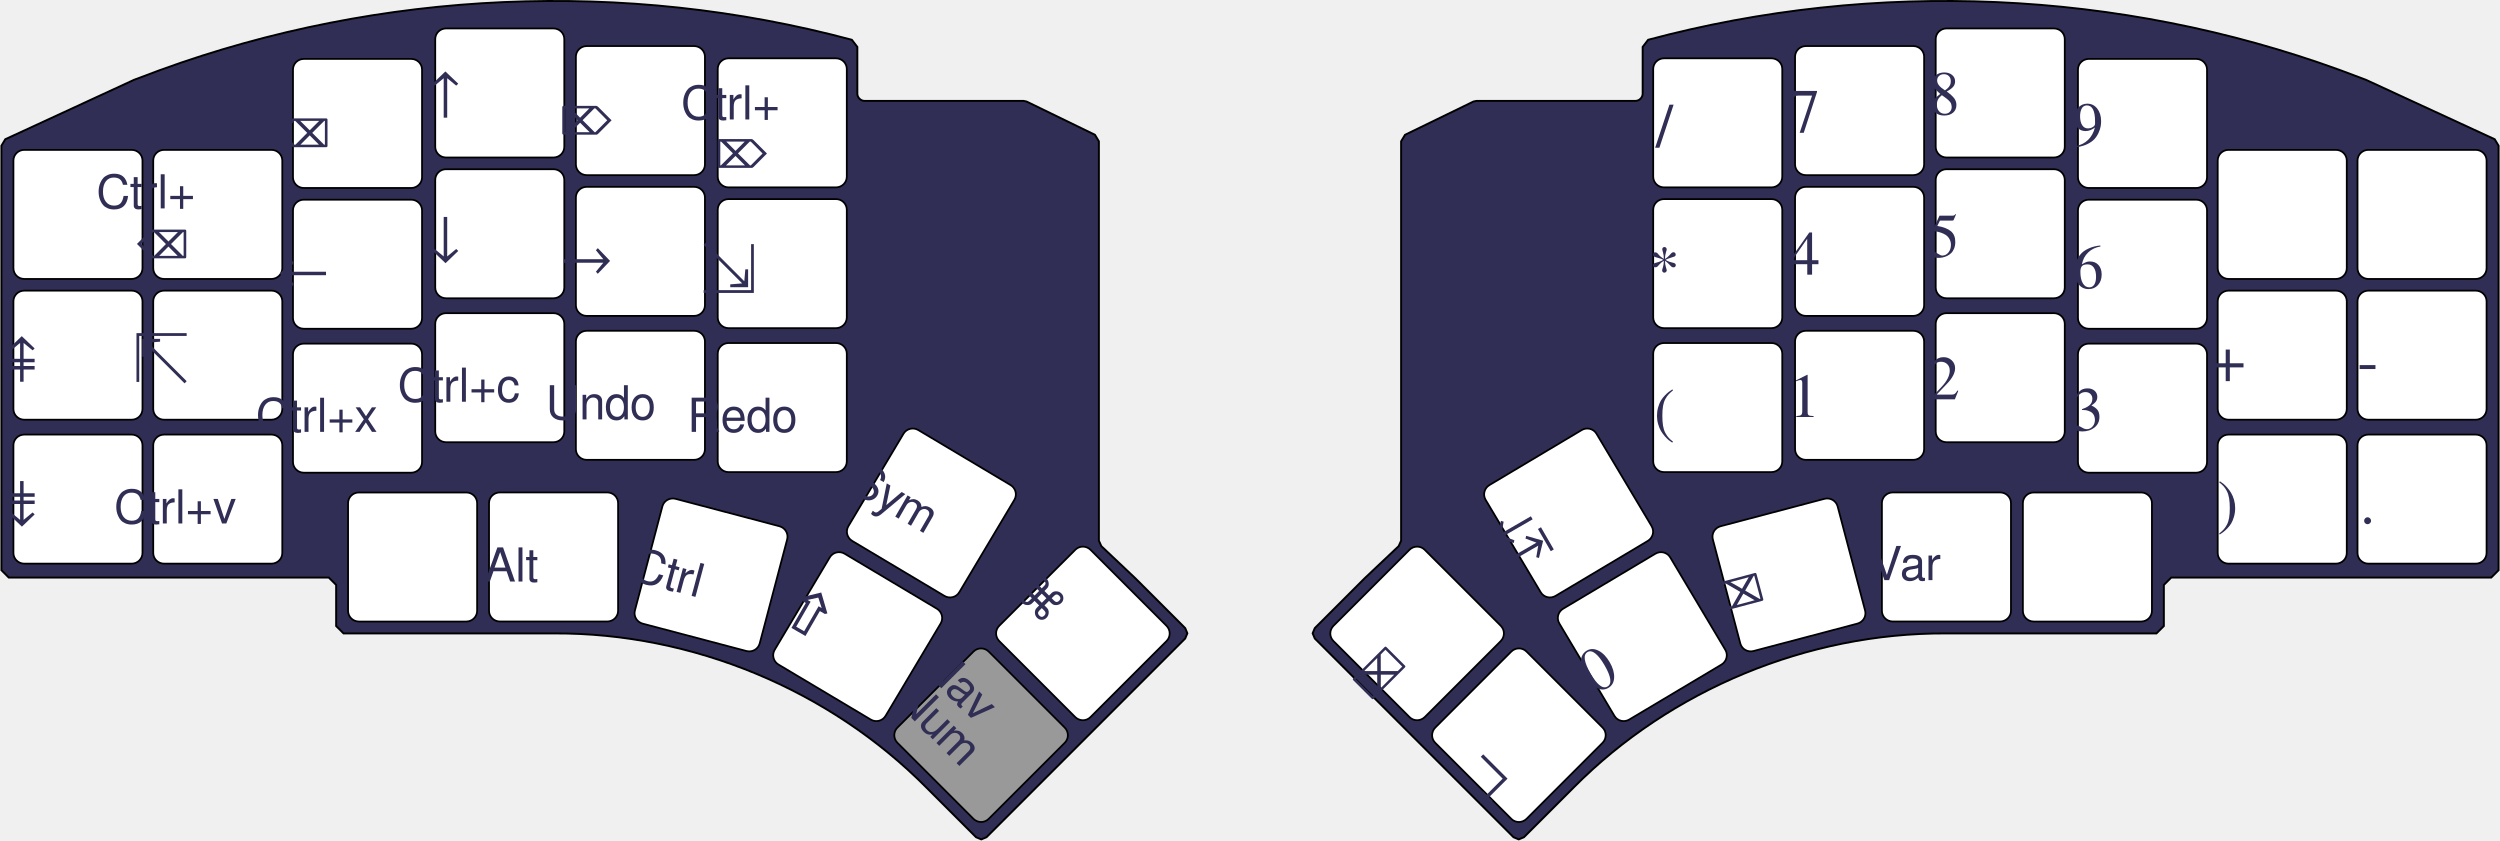
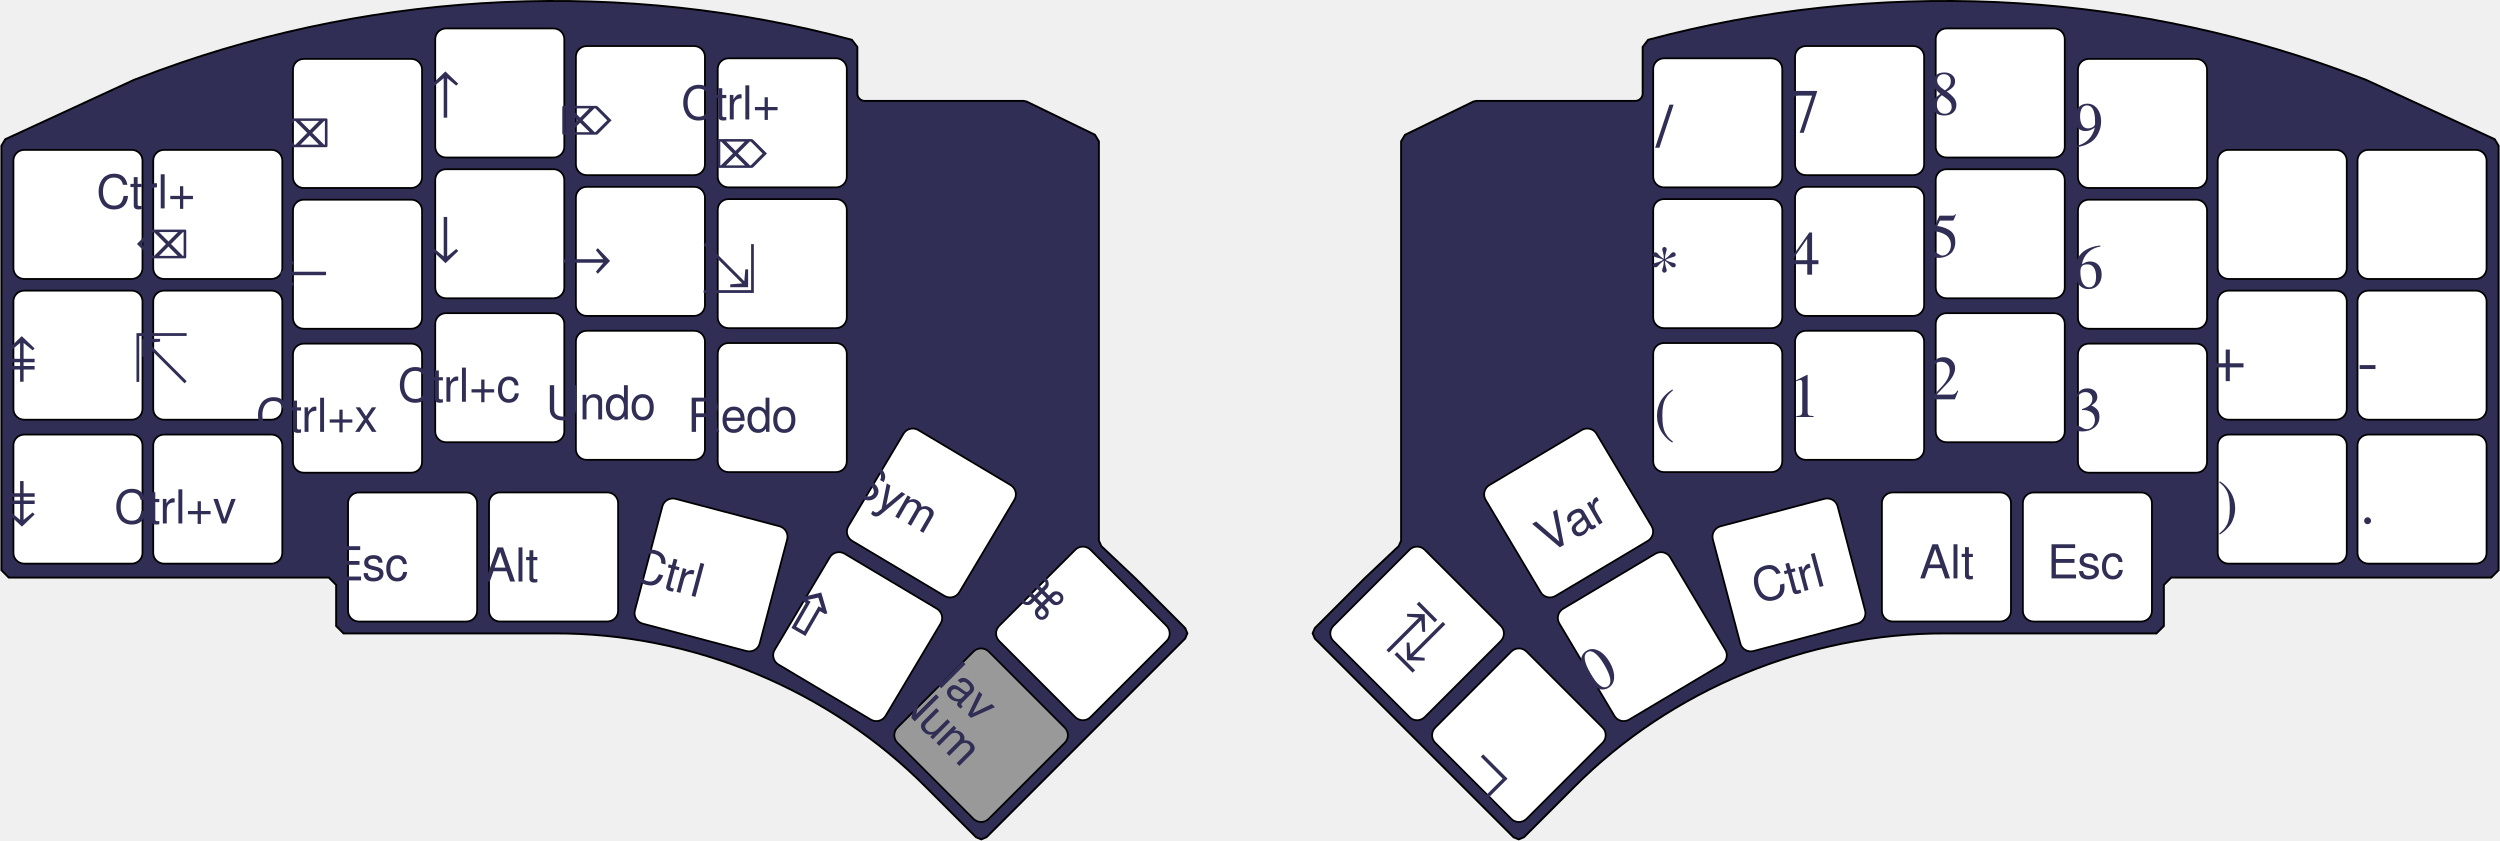
<svg xmlns="http://www.w3.org/2000/svg" viewBox="0 0 1281.106 430.683" width="33.896cm" height="11.395cm" version="1.1" id="svg72">
  <defs id="defs4">
    <marker id="DistanceX" orient="auto" refX="0" refY="0" style="overflow:visible">
      <path d="M 3,-3 -3,3 M 0,-5 V 5" style="stroke:#000000;stroke-width:0.5" id="path1" />
    </marker>
    <pattern id="Hatch" patternUnits="userSpaceOnUse" width="8" height="8" x="0" y="0">
      <path d="M8 4 l-4,4" stroke="#000000" stroke-width="0.25" linecap="square" id="path2" />
      <path d="M6 2 l-4,4" stroke="#000000" stroke-width="0.25" linecap="square" id="path3" />
      <path d="M4 0 l-4,4" stroke="#000000" stroke-width="0.25" linecap="square" id="path4" />
    </pattern>
    <symbol id="*MODEL_SPACE" />
    <symbol id="*PAPER_SPACE" />
  </defs>
  <g id="layer1" transform="translate(955.7768,-894.4584)">
    <path id="path64" style="fill:#302e55;fill-opacity:1;stroke:#000000" d="m 41.297,1219.052 c -70.712,-0.283 -140.885,28.783 -190.684,78.987 -8.485,8.485 -16.971,16.968 -25.456,25.453 l -2.673,1.109 -2.673,-1.109 -101.823,-101.822 -1.107,-2.673 1.107,-2.67 c 8.485,-8.484 16.97,-16.971 25.455,-25.458 l 17.511,-16.538 1.264,-2.821 1.4e-4,-4e-4 V 966.879 l 2.016,-3.343 35.043,-17.041 1.541,-0.328 h 81.401 c 2.024,0.049 3.829,-1.755 3.779,-3.78 V 918.502 l 2.809,-3.653 C 4.918,883.76 130.395,889.252 243.345,930.369 l 13.302,4.995 65.977,30.446 1.989,3.328 v 217.522 l 2.1e-4,2e-4 -3.779,3.78 H 156.856 l -3.78,3.781 v 21.051 l 1e-4,7e-4 -3.779,3.779 z" />
    <g id="layer2">
      <rect style="fill:#ffffff;stroke:#000000;stroke-width:0.92;stroke-opacity:1" id="rect72" width="66.142" height="66.142" x="252.322" y="1117.162" rx="5.563" ry="5.479" />
      <rect style="fill:#ffffff;stroke:#000000;stroke-width:0.92;stroke-opacity:1" id="rect73" width="66.142" height="66.142" x="252.322" y="1043.396" rx="5.563" ry="5.479" />
      <rect style="fill:#ffffff;stroke:#000000;stroke-width:0.92;stroke-opacity:1" id="rect74" width="66.142" height="66.142" x="252.322" y="971.261" rx="5.563" ry="5.479" />
      <rect style="fill:#ffffff;stroke:#000000;stroke-width:0.92;stroke-opacity:1" id="rect75" width="66.142" height="66.142" x="180.677" y="1117.162" rx="5.563" ry="5.479" />
      <rect style="fill:#ffffff;stroke:#000000;stroke-width:0.92;stroke-opacity:1" id="rect76" width="66.142" height="66.142" x="180.677" y="1043.396" rx="5.563" ry="5.479" />
      <rect style="fill:#ffffff;stroke:#000000;stroke-width:0.92;stroke-opacity:1" id="rect77" width="66.142" height="66.142" x="180.677" y="971.261" rx="5.563" ry="5.479" />
      <rect style="fill:#ffffff;stroke:#000000;stroke-width:0.92;stroke-opacity:1" id="rect78" width="66.142" height="66.142" x="109.061" y="1070.549" rx="5.563" ry="5.479" />
      <rect style="fill:#ffffff;stroke:#000000;stroke-width:0.92;stroke-opacity:1" id="rect79" width="66.142" height="66.142" x="109.061" y="996.784" rx="5.563" ry="5.479" />
      <rect style="fill:#ffffff;stroke:#000000;stroke-width:0.92;stroke-opacity:1" id="rect80" width="66.142" height="66.142" x="109.061" y="924.648" rx="5.563" ry="5.479" />
      <rect style="fill:#ffffff;stroke:#000000;stroke-width:0.92;stroke-opacity:1" id="rect81" width="66.142" height="66.142" x="36.163" y="1054.932" rx="5.563" ry="5.479" />
      <rect style="fill:#ffffff;stroke:#000000;stroke-width:0.92;stroke-opacity:1" id="rect82" width="66.142" height="66.142" x="36.163" y="981.166" rx="5.563" ry="5.479" />
      <rect style="fill:#ffffff;stroke:#000000;stroke-width:0.92;stroke-opacity:1" id="rect83" width="66.142" height="66.142" x="36.163" y="909.031" rx="5.563" ry="5.479" />
      <rect style="fill:#ffffff;stroke:#000000;stroke-width:0.92;stroke-opacity:1" id="rect84" width="66.142" height="66.142" x="-35.911" y="1063.967" rx="5.563" ry="5.479" />
      <rect style="fill:#ffffff;stroke:#000000;stroke-width:0.92;stroke-opacity:1" id="rect85" width="66.142" height="66.142" x="-35.911" y="990.202" rx="5.563" ry="5.479" />
      <rect style="fill:#ffffff;stroke:#000000;stroke-width:0.92;stroke-opacity:1" id="rect86" width="66.142" height="66.142" x="-35.911" y="918.066" rx="5.563" ry="5.479" />
      <rect style="fill:#ffffff;stroke:#000000;stroke-width:0.92;stroke-opacity:1" id="rect87" width="66.142" height="66.142" x="-108.604" y="1070.241" rx="5.563" ry="5.479" />
      <rect style="fill:#ffffff;stroke:#000000;stroke-width:0.92;stroke-opacity:1" id="rect88" width="66.142" height="66.142" x="-108.604" y="996.476" rx="5.563" ry="5.479" />
      <rect style="fill:#ffffff;stroke:#000000;stroke-width:0.92;stroke-opacity:1" id="rect89" width="66.142" height="66.142" x="-108.604" y="924.341" rx="5.563" ry="5.479" />
      <rect style="fill:#ffffff;stroke:#000000;stroke-width:0.92;stroke-opacity:1" id="rect90" width="66.142" height="66.142" x="80.835" y="1146.825" rx="5.563" ry="5.479" />
      <rect style="fill:#ffffff;stroke:#000000;stroke-width:0.92;stroke-opacity:1" id="rect91" width="66.142" height="66.142" x="8.595" y="1146.804" rx="5.563" ry="5.479" />
      <rect style="fill:#ffffff;stroke:#000000;stroke-width:0.92;stroke-opacity:1" id="rect97" width="66.142" height="66.142" x="-756.245" y="956.962" rx="5.563" ry="5.479" transform="rotate(-30.80289,-4.54e-5,-1.5015729e-6)" />
      <rect style="fill:#ffffff;stroke:#000000;stroke-width:0.92;stroke-opacity:1" id="rect98" width="66.142" height="66.142" x="-756.245" y="883.197" rx="5.563" ry="5.479" transform="rotate(-30.80289,-4.54e-5,-1.5015729e-6)" />
      <rect style="fill:#ffffff;stroke:#000000;stroke-width:0.92;stroke-opacity:1" id="rect100" width="66.142" height="66.142" x="-1057.519" y="740.217" rx="5.563" ry="5.479" transform="rotate(-45.00803,2.7067894e-6,1.0680611e-6)" />
      <rect style="fill:#ffffff;stroke:#000000;stroke-width:0.92;stroke-opacity:1" id="rect101" width="66.142" height="66.142" x="-1057.519" y="666.451" rx="5.563" ry="5.479" transform="rotate(-45.00803,2.7067894e-6,1.0680611e-6)" />
      <rect style="fill:#ffffff;stroke:#000000;stroke-width:0.92;stroke-opacity:1" id="rect102" width="66.142" height="66.142" x="-374.237" y="1106.686" rx="5.563" ry="5.479" transform="rotate(-14.78418,-4.0243595e-5,3.422599e-5)" />
    </g>
    <g id="layer3">
      <text xml:space="preserve" style="font-style:normal;font-variant:normal;font-weight:normal;font-stretch:normal;font-size:32px;line-height:1;font-family:FreeSerif;-inkscape-font-specification:FreeSerif;text-align:center;text-anchor:middle;fill:#302e55;fill-opacity:1;stroke:#000000;stroke-width:0.996;stroke-opacity:1" x="-74.872" y="969.726" id="text129">
        <tspan id="tspan129" x="-74.872" y="969.726" style="font-size:32px;fill-opacity:1;stroke:none;stroke-linejoin:bevel">/</tspan>
      </text>
      <text xml:space="preserve" style="font-style:normal;font-variant:normal;font-weight:normal;font-stretch:normal;font-size:32px;line-height:1;font-family:FreeSerif;-inkscape-font-specification:FreeSerif;text-align:center;text-anchor:middle;fill:#302e55;fill-opacity:1;stroke:#000000;stroke-width:0.996;stroke-opacity:1" x="-74.872" y="1042.675" id="text130">
        <tspan id="tspan130" x="-74.872" y="1042.675" style="font-size:32px;fill-opacity:1;stroke:none;stroke-linejoin:bevel">*</tspan>
      </text>
      <text xml:space="preserve" style="font-style:normal;font-variant:normal;font-weight:normal;font-stretch:normal;font-size:32px;line-height:1;font-family:FreeSerif;-inkscape-font-specification:FreeSerif;text-align:center;text-anchor:middle;fill:#302e55;fill-opacity:1;stroke:#000000;stroke-width:0.996;stroke-opacity:1" x="-74.872" y="1115.623" id="text131">
        <tspan id="tspan131" x="-74.872" y="1115.623" style="font-size:32px;fill-opacity:1;stroke:none;stroke-linejoin:bevel">(</tspan>
      </text>
      <text xml:space="preserve" style="font-style:normal;font-variant:normal;font-weight:normal;font-stretch:normal;font-size:32px;line-height:1;font-family:FreeSerif;-inkscape-font-specification:FreeSerif;text-align:center;text-anchor:middle;fill:#302e55;fill-opacity:1;stroke:#000000;stroke-width:0.996;stroke-opacity:1" x="-3.032" y="962.247" id="text132">
        <tspan id="tspan132" x="-3.032" y="962.247" style="font-size:32px;fill-opacity:1;stroke:none;stroke-linejoin:bevel">7</tspan>
      </text>
      <text xml:space="preserve" style="font-style:normal;font-variant:normal;font-weight:normal;font-stretch:normal;font-size:32px;line-height:1;font-family:FreeSerif;-inkscape-font-specification:FreeSerif;text-align:center;text-anchor:middle;fill:#302e55;fill-opacity:1;stroke:#000000;stroke-width:0.996;stroke-opacity:1" x="-3.032" y="1035.195" id="text133">
        <tspan id="tspan133" x="-3.032" y="1035.195" style="font-size:32px;fill-opacity:1;stroke:none;stroke-linejoin:bevel">4</tspan>
      </text>
      <text xml:space="preserve" style="font-style:normal;font-variant:normal;font-weight:normal;font-stretch:normal;font-size:32px;line-height:1;font-family:FreeSerif;-inkscape-font-specification:FreeSerif;text-align:center;text-anchor:middle;fill:#302e55;fill-opacity:1;stroke:#000000;stroke-width:0.996;stroke-opacity:1" x="-3.032" y="1108.144" id="text134">
        <tspan id="tspan134" x="-3.032" y="1108.144" style="font-size:32px;fill-opacity:1;stroke:none;stroke-linejoin:bevel">1</tspan>
      </text>
      <text xml:space="preserve" style="font-style:normal;font-variant:normal;font-weight:normal;font-stretch:normal;font-size:32px;line-height:1;font-family:FreeSerif;-inkscape-font-specification:FreeSerif;text-align:center;text-anchor:middle;fill:#302e55;fill-opacity:1;stroke:#000000;stroke-width:0.996;stroke-opacity:1" x="68.542" y="953.214" id="text135">
        <tspan id="tspan135" x="68.542" y="953.214" style="font-size:32px;fill-opacity:1;stroke:none;stroke-linejoin:bevel">8</tspan>
      </text>
      <text xml:space="preserve" style="font-style:normal;font-variant:normal;font-weight:normal;font-stretch:normal;font-size:32px;line-height:1;font-family:FreeSerif;-inkscape-font-specification:FreeSerif;text-align:center;text-anchor:middle;fill:#302e55;fill-opacity:1;stroke:#000000;stroke-width:0.996;stroke-opacity:1" x="68.542" y="1026.162" id="text136">
        <tspan id="tspan136" x="68.542" y="1026.162" style="font-size:32px;fill-opacity:1;stroke:none;stroke-linejoin:bevel">5</tspan>
      </text>
      <text xml:space="preserve" style="font-style:normal;font-variant:normal;font-weight:normal;font-stretch:normal;font-size:32px;line-height:1;font-family:FreeSerif;-inkscape-font-specification:FreeSerif;text-align:center;text-anchor:middle;fill:#302e55;fill-opacity:1;stroke:#000000;stroke-width:0.996;stroke-opacity:1" x="68.542" y="1099.111" id="text137">
        <tspan id="tspan137" x="68.542" y="1099.111" style="font-size:32px;fill-opacity:1;stroke:none;stroke-linejoin:bevel">2</tspan>
      </text>
      <text xml:space="preserve" style="font-style:normal;font-variant:normal;font-weight:normal;font-stretch:normal;font-size:32px;line-height:1;font-family:FreeSerif;-inkscape-font-specification:FreeSerif;text-align:center;text-anchor:middle;fill:#302e55;fill-opacity:1;stroke:#000000;stroke-width:0.996;stroke-opacity:1" x="142.242" y="969.206" id="text138">
        <tspan id="tspan138" x="142.242" y="969.206" style="font-size:32px;fill-opacity:1;stroke:none;stroke-linejoin:bevel">9</tspan>
      </text>
      <text xml:space="preserve" style="font-style:normal;font-variant:normal;font-weight:normal;font-stretch:normal;font-size:32px;line-height:1;font-family:FreeSerif;-inkscape-font-specification:FreeSerif;text-align:center;text-anchor:middle;fill:#302e55;fill-opacity:1;stroke:#000000;stroke-width:0.996;stroke-opacity:1" x="142.242" y="1042.155" id="text139">
        <tspan id="tspan139" x="142.242" y="1042.155" style="font-size:32px;fill-opacity:1;stroke:none;stroke-linejoin:bevel">6</tspan>
      </text>
      <text xml:space="preserve" style="font-style:normal;font-variant:normal;font-weight:normal;font-stretch:normal;font-size:32px;line-height:1;font-family:FreeSerif;-inkscape-font-specification:FreeSerif;text-align:center;text-anchor:middle;fill:#302e55;fill-opacity:1;stroke:#000000;stroke-width:0.996;stroke-opacity:1" x="142.242" y="1115.104" id="text140">
        <tspan id="tspan140" x="142.242" y="1115.104" style="font-size:32px;fill-opacity:1;stroke:none;stroke-linejoin:bevel">3</tspan>
      </text>
      <text xml:space="preserve" style="font-style:normal;font-variant:normal;font-weight:normal;font-stretch:normal;font-size:32px;line-height:1;font-family:FreeSerif;-inkscape-font-specification:FreeSerif;text-align:center;text-anchor:middle;fill:#302e55;fill-opacity:1;stroke:#000000;stroke-width:0.996;stroke-opacity:1" x="213.831" y="1016.826" id="text141">
        <tspan id="tspan141" x="213.831" y="1016.826" style="font-size:32px;fill-opacity:1;stroke:none;stroke-linejoin:bevel" />
      </text>
      <text xml:space="preserve" style="font-style:normal;font-variant:normal;font-weight:normal;font-stretch:normal;font-size:32px;line-height:1;font-family:FreeSerif;-inkscape-font-specification:FreeSerif;text-align:center;text-anchor:middle;fill:#302e55;fill-opacity:1;stroke:#000000;stroke-width:0.996;stroke-opacity:1" x="213.831" y="1089.775" id="text142">
        <tspan id="tspan142" x="213.831" y="1089.775" style="font-size:32px;fill-opacity:1;stroke:none;stroke-linejoin:bevel">+</tspan>
      </text>
      <text xml:space="preserve" style="font-style:normal;font-variant:normal;font-weight:normal;font-stretch:normal;font-size:32px;line-height:1;font-family:FreeSerif;-inkscape-font-specification:FreeSerif;text-align:center;text-anchor:middle;fill:#302e55;fill-opacity:1;stroke:#000000;stroke-width:0.996;stroke-opacity:1" x="213.831" y="1162.724" id="text143">
        <tspan id="tspan143" x="213.831" y="1162.724" style="font-size:32px;fill-opacity:1;stroke:none;stroke-linejoin:bevel">)</tspan>
      </text>
      <text xml:space="preserve" style="font-style:normal;font-variant:normal;font-weight:normal;font-stretch:normal;font-size:32px;line-height:1;font-family:FreeSerif;-inkscape-font-specification:FreeSerif;text-align:center;text-anchor:middle;fill:#302e55;fill-opacity:1;stroke:#000000;stroke-width:0.996;stroke-opacity:1" x="285.473" y="1016.826" id="text144">
        <tspan id="tspan144" x="285.473" y="1016.826" style="font-size:32px;fill-opacity:1;stroke:none;stroke-linejoin:bevel" />
      </text>
      <text xml:space="preserve" style="font-style:normal;font-variant:normal;font-weight:normal;font-stretch:normal;font-size:32px;line-height:1;font-family:FreeSerif;-inkscape-font-specification:FreeSerif;text-align:center;text-anchor:middle;fill:#302e55;fill-opacity:1;stroke:#000000;stroke-width:0.996;stroke-opacity:1" x="285.473" y="1089.775" id="text145">
        <tspan id="tspan145" x="285.473" y="1089.775" style="font-size:32px;fill-opacity:1;stroke:none;stroke-linejoin:bevel">-</tspan>
      </text>
      <text xml:space="preserve" style="font-style:normal;font-variant:normal;font-weight:normal;font-stretch:normal;font-size:32px;line-height:1;font-family:FreeSerif;-inkscape-font-specification:FreeSerif;text-align:center;text-anchor:middle;fill:#302e55;fill-opacity:1;stroke:#000000;stroke-width:0.996;stroke-opacity:1" x="285.473" y="1162.724" id="text146">
        <tspan id="tspan146" x="285.473" y="1162.724" style="font-size:32px;fill-opacity:1;stroke:none;stroke-linejoin:bevel">.</tspan>
      </text>
      <text xml:space="preserve" style="font-style:normal;font-variant:normal;font-weight:normal;font-stretch:normal;font-size:32px;line-height:1;font-family:FreeSerif;-inkscape-font-specification:FreeSerif;text-align:center;text-anchor:middle;fill:#302e55;fill-opacity:1;stroke:#000000;stroke-width:0.996;stroke-opacity:1" x="113.572" y="1191.866" id="text147">
        <tspan id="tspan147" x="113.572" y="1191.866" style="font-size:32px;fill-opacity:1;stroke:none;stroke-linejoin:bevel" />
      </text>
-       <text xml:space="preserve" style="font-style:normal;font-variant:normal;font-weight:normal;font-stretch:normal;font-size:24px;line-height:1;font-family:FreeSans;-inkscape-font-specification:FreeSans;text-align:center;text-anchor:middle;fill:#302e55;fill-opacity:1;stroke:#000000;stroke-width:0.996;stroke-opacity:1" x="42.128" y="1191.735" id="text148">
-         <tspan id="tspan148" x="42.128" y="1191.735" style="font-style:normal;font-variant:normal;font-weight:normal;font-stretch:normal;font-size:24px;font-family:FreeSans;-inkscape-font-specification:FreeSans;fill-opacity:1;stroke:none;stroke-linejoin:bevel">Var</tspan>
-       </text>
      <text xml:space="preserve" style="font-style:normal;font-variant:normal;font-weight:normal;font-stretch:normal;font-size:32px;line-height:1;font-family:FreeSerif;-inkscape-font-specification:FreeSerif;text-align:center;text-anchor:middle;fill:#302e55;fill-opacity:1;stroke:#000000;stroke-width:0.996;stroke-opacity:1" x="-709.492" y="1013.67" id="text149" transform="rotate(-30,5.6941888e-6,1.0416908e-6)">
        <tspan id="tspan149" x="-709.492" y="1013.67" style="font-size:32px;fill-opacity:1;stroke:none;stroke-linejoin:bevel">0</tspan>
      </text>
-       <text xml:space="preserve" style="font-style:normal;font-variant:normal;font-weight:normal;font-stretch:normal;font-size:32px;line-height:1;font-family:FreeSerif;-inkscape-font-specification:FreeSerif;text-align:center;text-anchor:middle;fill:#302e55;fill-opacity:1;stroke:#000000;stroke-width:0.996;stroke-opacity:1" x="-710.632" y="938.685" id="text152" transform="rotate(-30,5.6941888e-6,1.0416908e-6)">
-         <tspan id="tspan152" x="-710.632" y="938.685" style="font-size:32px;fill-opacity:1;stroke:none;stroke-linejoin:bevel">↹</tspan>
-       </text>
-       <text xml:space="preserve" style="font-style:normal;font-variant:normal;font-weight:normal;font-stretch:normal;font-size:32px;line-height:1;font-family:FreeSerif;-inkscape-font-specification:FreeSerif;text-align:center;text-anchor:middle;fill:#302e55;fill-opacity:1;stroke:#000000;stroke-width:0.996;stroke-opacity:1" x="-346.006" y="1147.73" id="text160" transform="rotate(-15)">
-         <tspan id="tspan160" x="-346.006" y="1147.73" style="font-size:32px;fill-opacity:1;stroke:none;stroke-linejoin:bevel">⌫</tspan>
-       </text>
      <text xml:space="preserve" style="font-style:normal;font-variant:normal;font-weight:normal;font-stretch:normal;font-size:32px;line-height:1;font-family:FreeSerif;-inkscape-font-specification:FreeSerif;text-align:center;text-anchor:middle;fill:#302e55;fill-opacity:1;stroke:#000000;stroke-width:0.996;stroke-opacity:1" x="-1024.946" y="787.226" id="text161" transform="rotate(-45,9.0165756e-7,4.8071894e-6)">
        <tspan id="tspan161" x="-1024.946" y="787.226" style="font-size:32px;fill-opacity:1;stroke:none;stroke-linejoin:bevel">↵</tspan>
      </text>
-       <text xml:space="preserve" style="font-style:normal;font-variant:normal;font-weight:normal;font-stretch:normal;font-size:32px;line-height:1;font-family:FreeSerif;-inkscape-font-specification:FreeSerif;text-align:center;text-anchor:middle;fill:#302e55;fill-opacity:1;stroke:#000000;stroke-width:0.996;stroke-opacity:1" x="-1024.439" y="707.568" id="text162" transform="rotate(-45)">
-         <tspan id="tspan162" x="-1024.439" y="707.568" style="font-size:32px;fill-opacity:1;stroke:none;stroke-linejoin:bevel">⌧</tspan>
-       </text>
+       <path style="font-size:24px;line-height:1;font-family:FreeSans;-inkscape-font-specification:FreeSans;text-align:center;text-anchor:middle;fill:#302e55;stroke-width:0.996;stroke-linejoin:bevel" d="m 39.198,1185.597 1.8,5.256 h 2.496 l -6.144,-17.496 h -2.88 l -6.24,17.496 h 2.376 l 1.848,-5.256 z m -0.624,-1.872 h -5.568 l 2.88,-7.968 z m 8.736,-10.368 h -2.016 v 17.496 h 2.016 z m 7.92,4.92 h -2.064 v -3.456 h -1.992 v 3.456 h -1.704 v 1.632 h 1.704 v 9.504 c 0,1.272 0.864,1.992 2.424,1.992 0.48,0 0.96,-0.048 1.632,-0.168 v -1.68 c -0.264,0.072 -0.576,0.096 -0.96,0.096 -0.864,0 -1.104,-0.24 -1.104,-1.128 v -8.616 h 2.064 z" id="text148" aria-label="Alt" />
+       <path style="font-size:24px;line-height:1;font-family:FreeSans;-inkscape-font-specification:FreeSans;text-align:center;text-anchor:middle;fill:#302e55;stroke-width:0.996;stroke-linejoin:bevel" d="m -154.381,1173.713 -3.489,-18.188 -2.058,1.188 3.206,15.248 -11.852,-10.256 -2.078,1.2 14.194,12.008 z m 2.244,-11.521 1.746,-1.008 c -0.623,-1.414 -0.181,-2.473 1.441,-3.409 1.559,-0.9 2.768,-0.822 3.368,0.217 l 0.264,0.457 c 0.42,0.728 0.164,1.291 -1.112,2.249 -2.94,2.252 -5.02,3.785 -3.34,6.695 1.14,1.974 3.232,2.43 5.435,1.158 1.372,-0.792 2.197,-1.906 2.776,-3.736 0.761,1.03 1.589,1.216 2.711,0.568 0.353,-0.204 0.6,-0.402 1.077,-0.871 l -0.756,-1.31 c -0.163,0.15 -0.246,0.198 -0.35,0.258 -0.603,0.348 -1.115,0.228 -1.427,-0.312 l -3.696,-6.402 c -1.116,-1.933 -3.129,-2.156 -5.811,-0.608 -1.954,1.128 -3.925,3.042 -2.325,6.053 z m 7.299,4.626 c -1.351,0.78 -2.513,0.592 -3.149,-0.51 -1.38,-2.39 2.605,-3.887 3.904,-5.718 l 1.128,1.954 c 0.6,1.039 0.174,3.086 -1.883,4.274 z m 8.386,-15.955 -1.02,-1.767 c -0.315,0.127 -0.472,0.19 -0.701,0.322 -1.122,0.648 -1.591,1.805 -1.652,4.002 l -1.14,-1.975 -1.6,0.924 6.288,10.891 1.746,-1.008 -3.264,-5.653 c -1.764,-3.055 -0.731,-4.483 1.344,-5.737 z" id="text152" aria-label="Var" />
+       <path style="font-size:24px;line-height:1;font-family:FreeSans;-inkscape-font-specification:FreeSans;text-align:center;text-anchor:middle;fill:#302e55;stroke-width:0.996;stroke-linejoin:bevel" d="m -56.576,1195.316 c 0.926,3.454 3.884,8.376 9.981,6.742 4.126,-1.106 5.848,-3.952 5.159,-8.563 l -2.225,0.596 c 0.347,3.336 -0.592,5.302 -3.42,6.06 -3.361,0.901 -6.215,-1.217 -7.345,-5.436 -1.162,-4.335 0.164,-7.548 3.433,-8.424 2.736,-0.733 4.415,0.159 5.536,2.393 l 2.202,-0.59 c -1.666,-3.529 -4.283,-4.766 -7.993,-3.772 -6.166,1.652 -6.272,7.47 -5.328,10.994 z m 20.493,-9.665 -1.994,0.534 -0.894,-3.338 -1.924,0.516 0.894,3.338 -1.646,0.441 0.422,1.576 1.646,-0.441 2.46,9.18 c 0.329,1.229 1.35,1.7 2.857,1.297 0.464,-0.124 0.915,-0.295 1.533,-0.585 l -0.435,-1.623 c -0.236,0.138 -0.532,0.242 -0.902,0.341 -0.835,0.224 -1.128,0.054 -1.358,-0.804 l -2.23,-8.322 1.994,-0.534 z m 8.15,-0.37 -0.528,-1.97 c -0.337,0.041 -0.505,0.061 -0.76,0.129 -1.252,0.336 -2.004,1.332 -2.632,3.438 l -0.59,-2.202 -1.785,0.478 3.255,12.148 1.947,-0.522 -1.69,-6.306 c -0.913,-3.408 0.454,-4.519 2.783,-5.193 z m 2.075,-7.463 -1.947,0.522 4.528,16.9 1.947,-0.522 z" id="text160" aria-label="Ctrl" />
+       <path style="font-size:32px;line-height:1;font-family:FreeSerif;-inkscape-font-specification:FreeSerif;text-align:center;text-anchor:middle;fill:#302e55;stroke-width:0.996;stroke-linejoin:bevel" d="m -245.311,1227.576 1.267,1.267 16.563,-16.563 0.566,5.951 1.448,0.045 -0.226,-9.096 -9.051,-0.181 0.045,1.448 5.951,0.566 z m 15.5,-23.51 9.277,9.277 1.267,-1.267 -9.277,-9.277 z m 14.685,10.341 -1.267,-1.267 -16.563,16.563 -0.566,-5.951 -1.448,-0.045 0.226,9.096 9.051,0.181 -0.045,-1.448 -5.951,-0.566 z m -15.5,23.51 -9.277,-9.277 -1.267,1.267 9.277,9.277 z" id="text162" aria-label="↹" />
+       <path style="font-size:24px;line-height:1;font-family:FreeSans;-inkscape-font-specification:FreeSans;text-align:center;text-anchor:middle;fill:#302e55;stroke-width:0.996;stroke-linejoin:bevel" d="m 97.753,1182.884 h 9.528 v -1.968 h -9.528 v -5.592 h 9.888 v -1.968 H 95.521 v 17.496 h 12.552 v -1.968 H 97.753 Z m 13.968,4.224 h -2.112 c 0.096,2.904 1.728,4.296 5.016,4.296 3.168,0 5.184,-1.56 5.184,-3.984 0,-1.872 -1.056,-2.904 -3.552,-3.504 l -1.92,-0.456 c -1.632,-0.384 -2.328,-0.912 -2.328,-1.8 0,-1.152 1.032,-1.896 2.664,-1.896 1.608,0 2.472,0.696 2.52,2.016 h 2.112 c -0.024,-2.472 -1.656,-3.864 -4.56,-3.864 -2.928,0 -4.824,1.512 -4.824,3.84 0,1.968 1.008,2.904 3.984,3.624 l 1.872,0.456 c 1.392,0.336 1.944,0.84 1.944,1.752 0,1.176 -1.176,1.968 -2.928,1.968 -2.448,0 -2.904,-1.224 -3.072,-2.448 z m 20.184,-4.608 c -0.24,-3 -2.088,-4.584 -4.968,-4.584 -3.384,0 -5.592,2.688 -5.592,6.864 0,4.056 2.16,6.624 5.568,6.624 3,0 4.896,-1.8 5.136,-4.872 h -2.016 c -0.336,2.016 -1.368,3.024 -3.072,3.024 -2.208,0 -3.528,-1.8 -3.528,-4.776 0,-3.144 1.296,-5.016 3.48,-5.016 1.68,0 2.736,0.984 2.976,2.736 z" id="text4" aria-label="Esc" />
    </g>
  </g>
  <g id="g211" transform="matrix(-1,0,0,1,325.3293,-894.4584)">
    <path id="path162" style="fill:#302e55;fill-opacity:1;stroke:#000000" d="m 41.297,1219.052 c -70.712,-0.283 -140.885,28.783 -190.684,78.987 -8.485,8.485 -16.971,16.968 -25.456,25.453 l -2.673,1.109 -2.673,-1.109 -101.823,-101.822 -1.107,-2.673 1.107,-2.67 c 8.485,-8.484 16.97,-16.971 25.455,-25.458 l 17.511,-16.538 1.264,-2.821 1.4e-4,-4e-4 V 966.879 l 2.016,-3.343 35.043,-17.041 1.541,-0.328 h 81.401 c 2.024,0.049 3.829,-1.755 3.779,-3.78 V 918.502 l 2.809,-3.653 C 4.918,883.76 130.395,889.252 243.345,930.369 l 13.302,4.995 65.977,30.446 1.989,3.328 v 217.522 l 2.1e-4,2e-4 -3.779,3.78 H 156.856 l -3.78,3.781 v 21.051 l 1e-4,7e-4 -3.779,3.779 z" />
    <g id="g186">
      <rect style="fill:#ffffff;stroke:#000000;stroke-width:0.92;stroke-opacity:1" id="rect162" width="66.142" height="66.142" x="252.322" y="1117.162" rx="5.563" ry="5.479" />
      <rect style="fill:#ffffff;stroke:#000000;stroke-width:0.92;stroke-opacity:1" id="rect163" width="66.142" height="66.142" x="252.322" y="1043.396" rx="5.563" ry="5.479" />
      <rect style="fill:#ffffff;stroke:#000000;stroke-width:0.92;stroke-opacity:1" id="rect164" width="66.142" height="66.142" x="252.322" y="971.261" rx="5.563" ry="5.479" />
      <rect style="fill:#ffffff;stroke:#000000;stroke-width:0.92;stroke-opacity:1" id="rect165" width="66.142" height="66.142" x="180.677" y="1117.162" rx="5.563" ry="5.479" />
      <rect style="fill:#ffffff;stroke:#000000;stroke-width:0.92;stroke-opacity:1" id="rect166" width="66.142" height="66.142" x="180.677" y="1043.396" rx="5.563" ry="5.479" />
      <rect style="fill:#ffffff;stroke:#000000;stroke-width:0.92;stroke-opacity:1" id="rect167" width="66.142" height="66.142" x="180.677" y="971.261" rx="5.563" ry="5.479" />
      <rect style="fill:#ffffff;stroke:#000000;stroke-width:0.92;stroke-opacity:1" id="rect168" width="66.142" height="66.142" x="109.061" y="1070.549" rx="5.563" ry="5.479" />
      <rect style="fill:#ffffff;stroke:#000000;stroke-width:0.92;stroke-opacity:1" id="rect169" width="66.142" height="66.142" x="109.061" y="996.784" rx="5.563" ry="5.479" />
      <rect style="fill:#ffffff;stroke:#000000;stroke-width:0.92;stroke-opacity:1" id="rect170" width="66.142" height="66.142" x="109.061" y="924.648" rx="5.563" ry="5.479" />
      <rect style="fill:#ffffff;stroke:#000000;stroke-width:0.92;stroke-opacity:1" id="rect171" width="66.142" height="66.142" x="36.163" y="1054.932" rx="5.563" ry="5.479" />
      <rect style="fill:#ffffff;stroke:#000000;stroke-width:0.92;stroke-opacity:1" id="rect172" width="66.142" height="66.142" x="36.163" y="981.166" rx="5.563" ry="5.479" />
      <rect style="fill:#ffffff;stroke:#000000;stroke-width:0.92;stroke-opacity:1" id="rect173" width="66.142" height="66.142" x="36.163" y="909.031" rx="5.563" ry="5.479" />
      <rect style="fill:#ffffff;stroke:#000000;stroke-width:0.92;stroke-opacity:1" id="rect174" width="66.142" height="66.142" x="-35.911" y="1063.967" rx="5.563" ry="5.479" />
      <rect style="fill:#ffffff;stroke:#000000;stroke-width:0.92;stroke-opacity:1" id="rect175" width="66.142" height="66.142" x="-35.911" y="990.202" rx="5.563" ry="5.479" />
      <rect style="fill:#ffffff;stroke:#000000;stroke-width:0.92;stroke-opacity:1" id="rect176" width="66.142" height="66.142" x="-35.911" y="918.066" rx="5.563" ry="5.479" />
      <rect style="fill:#ffffff;stroke:#000000;stroke-width:0.92;stroke-opacity:1" id="rect177" width="66.142" height="66.142" x="-108.604" y="1070.241" rx="5.563" ry="5.479" />
      <rect style="fill:#ffffff;stroke:#000000;stroke-width:0.92;stroke-opacity:1" id="rect178" width="66.142" height="66.142" x="-108.604" y="996.476" rx="5.563" ry="5.479" />
      <rect style="fill:#ffffff;stroke:#000000;stroke-width:0.92;stroke-opacity:1" id="rect179" width="66.142" height="66.142" x="-108.604" y="924.341" rx="5.563" ry="5.479" />
      <rect style="fill:#ffffff;stroke:#000000;stroke-width:0.92;stroke-opacity:1" id="rect180" width="66.142" height="66.142" x="80.835" y="1146.825" rx="5.563" ry="5.479" />
      <rect style="fill:#ffffff;stroke:#000000;stroke-width:0.92;stroke-opacity:1" id="rect181" width="66.142" height="66.142" x="8.595" y="1146.804" rx="5.563" ry="5.479" />
      <rect style="fill:#ffffff;stroke:#000000;stroke-width:0.92;stroke-opacity:1" id="rect182" width="66.142" height="66.142" x="-756.245" y="956.962" rx="5.563" ry="5.479" transform="rotate(-30.80289,-4.54e-5,-1.5015729e-6)" />
      <rect style="fill:#ffffff;stroke:#000000;stroke-width:0.92;stroke-opacity:1" id="rect183" width="66.142" height="66.142" x="-756.245" y="883.197" rx="5.563" ry="5.479" transform="rotate(-30.80289,-4.54e-5,-1.5015729e-6)" />
      <rect style="fill:#999999;stroke:#000000;stroke-width:0.92;stroke-opacity:1" id="rect184" width="66.142" height="66.142" x="-1057.519" y="740.217" rx="5.563" ry="5.479" transform="rotate(-45.00803,2.7067894e-6,1.0680611e-6)" />
      <rect style="fill:#ffffff;stroke:#000000;stroke-width:0.92;stroke-opacity:1" id="rect185" width="66.142" height="66.142" x="-1057.519" y="666.451" rx="5.563" ry="5.479" transform="rotate(-45.00803,2.7067894e-6,1.0680611e-6)" />
      <rect style="fill:#ffffff;stroke:#000000;stroke-width:0.92;stroke-opacity:1" id="rect186" width="66.142" height="66.142" x="-374.237" y="1106.686" rx="5.563" ry="5.479" transform="rotate(-14.78418,-4.0243595e-5,3.422599e-5)" />
    </g>
    <g id="layer4" transform="translate(1.474411)">
      <text xml:space="preserve" style="font-style:normal;font-variant:normal;font-weight:normal;font-stretch:normal;font-size:32px;line-height:1;font-family:FreeSerif;-inkscape-font-specification:FreeSerif;text-align:center;text-anchor:middle;fill:#302e55;fill-opacity:1;stroke:#000000;stroke-width:0.996;stroke-opacity:1" x="-915.123" y="1016.826" id="text211" transform="matrix(-1,0,0,1,-630.4476,0)">
        <tspan id="tspan211" x="-915.123" y="1016.826" style="font-size:32px;fill-opacity:1;stroke:none;stroke-linejoin:bevel" />
      </text>
      <text xml:space="preserve" style="font-style:normal;font-variant:normal;font-weight:normal;font-stretch:normal;font-size:32px;line-height:1;font-family:FreeSerif;-inkscape-font-specification:FreeSerif;text-align:center;text-anchor:middle;fill:#302e55;fill-opacity:1;stroke:#000000;stroke-width:0.996;stroke-opacity:1" x="-915.123" y="1089.775" id="text212" transform="matrix(-1,0,0,1,-630.4476,0)">
        <tspan id="tspan212" x="-915.123" y="1089.775" style="font-size:32px;fill-opacity:1;stroke:none;stroke-linejoin:bevel">⇞</tspan>
      </text>
      <text xml:space="preserve" style="font-style:normal;font-variant:normal;font-weight:normal;font-stretch:normal;font-size:32px;line-height:1;font-family:FreeSerif;-inkscape-font-specification:FreeSerif;text-align:center;text-anchor:middle;fill:#302e55;fill-opacity:1;stroke:#000000;stroke-width:0.996;stroke-opacity:1" x="-915.123" y="1162.724" id="text213" transform="matrix(-1,0,0,1,-630.4476,0)">
        <tspan id="tspan213" x="-915.123" y="1162.724" style="font-size:32px;fill-opacity:1;stroke:none;stroke-linejoin:bevel">⇟</tspan>
      </text>
      <text xml:space="preserve" style="font-style:normal;font-variant:normal;font-weight:normal;font-stretch:normal;font-size:32px;line-height:0.8;font-family:FreeSerif;-inkscape-font-specification:FreeSerif;text-align:center;text-anchor:middle;fill:#302e55;fill-opacity:1;stroke:#000000;stroke-width:0.996;stroke-opacity:1" x="-213.033" y="1001.251" id="text214" transform="scale(-1,1)">
        <tspan id="tspan214" x="-213.033" y="1001.251" style="font-style:normal;font-variant:normal;font-weight:normal;font-stretch:normal;font-size:24px;line-height:0.8;font-family:FreeSans;-inkscape-font-specification:FreeSans;fill-opacity:1;stroke:none;stroke-linejoin:bevel">Ctrl+</tspan>
        <tspan x="-213.033" y="1026.851" style="font-size:32px;line-height:0.8;fill-opacity:1;stroke:none;stroke-linejoin:bevel" id="tspan3">⌫</tspan>
      </text>
      <text xml:space="preserve" style="font-style:normal;font-variant:normal;font-weight:normal;font-stretch:normal;font-size:32px;line-height:1;font-family:FreeSerif;-inkscape-font-specification:FreeSerif;text-align:center;text-anchor:middle;fill:#302e55;fill-opacity:1;stroke:#000000;stroke-width:0.996;stroke-opacity:1" x="-843.481" y="1089.775" id="text215" transform="matrix(-1,0,0,1,-630.4476,0)">
        <tspan id="tspan215" x="-843.481" y="1089.775" style="font-size:32px;fill-opacity:1;stroke:none;stroke-linejoin:bevel">⇱</tspan>
      </text>
      <text xml:space="preserve" style="font-style:normal;font-variant:normal;font-weight:normal;font-stretch:normal;font-size:24px;line-height:1;font-family:FreeSans;-inkscape-font-specification:FreeSans;text-align:center;text-anchor:middle;fill:#302e55;fill-opacity:1;stroke:#000000;stroke-width:0.996;stroke-opacity:1" x="-843.481" y="1162.724" id="text216" transform="matrix(-1,0,0,1,-630.4476,0)">
        <tspan id="tspan216" x="-843.481" y="1162.724" style="fill-opacity:1;stroke:none;stroke-linejoin:bevel;-inkscape-font-specification:FreeSans;font-family:FreeSans;font-weight:normal;font-style:normal;font-stretch:normal;font-variant:normal;font-size:24px">Ctrl+v</tspan>
      </text>
      <text xml:space="preserve" style="font-style:normal;font-variant:normal;font-weight:normal;font-stretch:normal;font-size:32px;line-height:1;font-family:FreeSerif;-inkscape-font-specification:FreeSerif;text-align:center;text-anchor:middle;fill:#302e55;fill-opacity:1;stroke:#000000;stroke-width:0.996;stroke-opacity:1" x="-140.642" y="969.873" id="text217" transform="scale(-1,1)">
        <tspan id="tspan217" x="-140.642" y="969.873" style="font-size:32px;fill-opacity:1;stroke:none;stroke-linejoin:bevel">⌫</tspan>
      </text>
      <text xml:space="preserve" style="font-style:normal;font-variant:normal;font-weight:normal;font-stretch:normal;font-size:32px;line-height:1;font-family:FreeSerif;-inkscape-font-specification:FreeSerif;text-align:center;text-anchor:middle;fill:#302e55;fill-opacity:1;stroke:#000000;stroke-width:0.996;stroke-opacity:1" x="-140.642" y="1042.821" id="text218" transform="scale(-1,1)">
        <tspan id="tspan218" x="-140.642" y="1042.821" style="font-size:32px;fill-opacity:1;stroke:none;stroke-linejoin:bevel">←</tspan>
      </text>
      <text xml:space="preserve" style="font-style:normal;font-variant:normal;font-weight:normal;font-stretch:normal;font-size:24px;line-height:1;font-family:FreeSans;-inkscape-font-specification:FreeSans;text-align:center;text-anchor:middle;fill:#302e55;fill-opacity:1;stroke:#000000;stroke-width:0.996;stroke-opacity:1" x="-140.642" y="1115.77" id="text219" transform="scale(-1,1)">
        <tspan id="tspan219" x="-140.642" y="1115.77" style="fill-opacity:1;stroke:none;stroke-linejoin:bevel;-inkscape-font-specification:FreeSans;font-family:FreeSans;font-weight:normal;font-style:normal;font-stretch:normal;font-variant:normal;font-size:24px">Ctrl+x</tspan>
      </text>
      <text xml:space="preserve" style="font-style:normal;font-variant:normal;font-weight:normal;font-stretch:normal;font-size:32px;line-height:1;font-family:FreeSerif;-inkscape-font-specification:FreeSerif;text-align:center;text-anchor:middle;fill:#302e55;fill-opacity:1;stroke:#000000;stroke-width:0.996;stroke-opacity:1" x="-67.597" y="954.429" id="text220" transform="scale(-1,1)">
        <tspan id="tspan220" x="-67.597" y="954.429" style="font-size:32px;fill-opacity:1;stroke:none;stroke-linejoin:bevel">↑</tspan>
      </text>
      <text xml:space="preserve" style="font-style:normal;font-variant:normal;font-weight:normal;font-stretch:normal;font-size:32px;line-height:1;font-family:FreeSerif;-inkscape-font-specification:FreeSerif;text-align:center;text-anchor:middle;fill:#302e55;fill-opacity:1;stroke:#000000;stroke-width:0.996;stroke-opacity:1" x="-67.597" y="1027.378" id="text221" transform="scale(-1,1)">
        <tspan id="tspan221" x="-67.597" y="1027.378" style="font-size:32px;fill-opacity:1;stroke:none;stroke-linejoin:bevel">↓</tspan>
      </text>
      <text xml:space="preserve" style="font-style:normal;font-variant:normal;font-weight:normal;font-stretch:normal;font-size:24px;line-height:1;font-family:FreeSans;-inkscape-font-specification:FreeSans;text-align:center;text-anchor:middle;fill:#302e55;fill-opacity:1;stroke:#000000;stroke-width:0.996;stroke-opacity:1" x="-67.597" y="1100.327" id="text222" transform="scale(-1,1)">
        <tspan id="tspan222" x="-67.597" y="1100.327" style="fill-opacity:1;stroke:none;stroke-linejoin:bevel;-inkscape-font-specification:FreeSans;font-family:FreeSans;font-weight:normal;font-style:normal;font-stretch:normal;font-variant:normal;font-size:24px">Ctrl+c</tspan>
      </text>
      <text xml:space="preserve" style="font-style:normal;font-variant:normal;font-weight:normal;font-stretch:normal;font-size:32px;line-height:1;font-family:FreeSerif;-inkscape-font-specification:FreeSerif;text-align:center;text-anchor:middle;fill:#302e55;fill-opacity:1;stroke:#000000;stroke-width:0.996;stroke-opacity:1" x="4.926" y="963.47" id="text223" transform="scale(-1,1)">
        <tspan id="tspan223" x="4.926" y="963.47" style="font-size:32px;fill-opacity:1;stroke:none;stroke-linejoin:bevel">⌦</tspan>
      </text>
      <text xml:space="preserve" style="font-style:normal;font-variant:normal;font-weight:normal;font-stretch:normal;font-size:32px;line-height:1;font-family:FreeSerif;-inkscape-font-specification:FreeSerif;text-align:center;text-anchor:middle;fill:#302e55;fill-opacity:1;stroke:#000000;stroke-width:0.996;stroke-opacity:1" x="4.926" y="1036.419" id="text224" transform="scale(-1,1)">
        <tspan id="tspan224" x="4.926" y="1036.419" style="font-size:32px;fill-opacity:1;stroke:none;stroke-linejoin:bevel">→</tspan>
      </text>
      <text xml:space="preserve" style="font-style:normal;font-variant:normal;font-weight:normal;font-stretch:normal;font-size:24px;line-height:1;font-family:FreeSans;-inkscape-font-specification:FreeSans;text-align:center;text-anchor:middle;fill:#302e55;fill-opacity:1;stroke:#000000;stroke-width:0.996;stroke-opacity:1" x="4.926" y="1109.368" id="text225" transform="scale(-1,1)">
        <tspan id="tspan225" x="4.926" y="1109.368" style="fill-opacity:1;stroke:none;stroke-linejoin:bevel;-inkscape-font-specification:FreeSans;font-family:FreeSans;font-weight:normal;font-style:normal;font-stretch:normal;font-variant:normal;font-size:24px">Undo</tspan>
      </text>
      <text xml:space="preserve" style="font-style:normal;font-variant:normal;font-weight:normal;font-stretch:normal;font-size:24px;line-height:0.8;font-family:FreeSans;-inkscape-font-specification:FreeSans;text-align:center;text-anchor:middle;fill:#302e55;fill-opacity:1;stroke:#000000;stroke-width:0.996;stroke-opacity:1" x="77.555" y="955.686" id="text226" transform="scale(-1,1)">
        <tspan id="tspan226" x="77.555" y="955.686" style="font-style:normal;font-variant:normal;font-weight:normal;font-stretch:normal;font-size:24px;line-height:0.8;font-family:FreeSans;-inkscape-font-specification:FreeSans;fill-opacity:1;stroke:none;stroke-linejoin:bevel">Ctrl+</tspan>
        <tspan x="77.555" y="980.486" style="font-style:normal;font-variant:normal;font-weight:normal;font-stretch:normal;font-size:32px;line-height:0.8;font-family:FreeSerif;-inkscape-font-specification:FreeSerif;fill-opacity:1;stroke:none;stroke-linejoin:bevel" id="tspan2">⌦</tspan>
      </text>
      <text xml:space="preserve" style="font-style:normal;font-variant:normal;font-weight:normal;font-stretch:normal;font-size:32px;line-height:1;font-family:FreeSerif;-inkscape-font-specification:FreeSerif;text-align:center;text-anchor:middle;fill:#302e55;fill-opacity:1;stroke:#000000;stroke-width:0.996;stroke-opacity:1" x="77.555" y="1042.805" id="text227" transform="scale(-1,1)">
        <tspan id="tspan227" x="77.555" y="1042.805" style="font-size:32px;fill-opacity:1;stroke:none;stroke-linejoin:bevel">⇲</tspan>
      </text>
      <text xml:space="preserve" style="font-style:normal;font-variant:normal;font-weight:normal;font-stretch:normal;font-size:24px;line-height:1;font-family:FreeSans;-inkscape-font-specification:FreeSans;text-align:center;text-anchor:middle;fill:#302e55;fill-opacity:1;stroke:#000000;stroke-width:0.996;stroke-opacity:1" x="77.555" y="1115.754" id="text228" transform="scale(-1,1)">
        <tspan id="tspan228" x="77.555" y="1115.754" style="fill-opacity:1;stroke:none;stroke-linejoin:bevel;-inkscape-font-specification:FreeSans;font-family:FreeSans;font-weight:normal;font-style:normal;font-stretch:normal;font-variant:normal;font-size:24px">Redo</tspan>
      </text>
      <text xml:space="preserve" style="font-style:normal;font-variant:normal;font-weight:normal;font-stretch:normal;font-size:32px;line-height:1;font-family:FreeSerif;-inkscape-font-specification:FreeSerif;text-align:center;text-anchor:middle;fill:#302e55;fill-opacity:1;stroke:#000000;stroke-width:0.996;stroke-opacity:1" x="-112.437" y="1192.456" id="text229" transform="scale(-1,1)">
        <tspan id="tspan229" x="-112.437" y="1192.456" style="font-size:32px;fill-opacity:1;stroke:none;stroke-linejoin:bevel" />
      </text>
      <text xml:space="preserve" style="font-style:normal;font-variant:normal;font-weight:normal;font-stretch:normal;font-size:24px;line-height:1;font-family:FreeSans;-inkscape-font-specification:FreeSans;text-align:center;text-anchor:middle;fill:#302e55;fill-opacity:1;stroke:#000000;stroke-width:0.996;stroke-opacity:1" x="-40.794" y="1192.456" id="text230" transform="scale(-1,1)">
        <tspan id="tspan230" x="-40.794" y="1192.456" style="fill-opacity:1;stroke:none;stroke-linejoin:bevel;-inkscape-font-specification:FreeSans;font-family:FreeSans;font-weight:normal;font-style:normal;font-stretch:normal;font-variant:normal;font-size:24px">Alt</tspan>
      </text>
      <text xml:space="preserve" style="font-style:normal;font-variant:normal;font-weight:normal;font-stretch:normal;font-size:24px;line-height:1;font-family:FreeSans;-inkscape-font-specification:FreeSans;text-align:center;text-anchor:middle;fill:#302e55;fill-opacity:1;stroke:#000000;stroke-width:0.996;stroke-opacity:1" x="346.502" y="1151.024" id="text243" transform="matrix(-0.9659258,0.258819,0.258819,0.9659258,0,0)">
        <tspan id="tspan243" x="346.502" y="1151.024" style="fill-opacity:1;stroke:none;stroke-linejoin:bevel;-inkscape-font-specification:FreeSans;font-family:FreeSans;font-weight:normal;font-style:normal;font-stretch:normal;font-variant:normal;font-size:24px">Ctrl</tspan>
      </text>
      <text xml:space="preserve" style="font-style:normal;font-variant:normal;font-weight:normal;font-stretch:normal;font-size:32px;line-height:1;font-family:FreeSerif;-inkscape-font-specification:FreeSerif;text-align:center;text-anchor:middle;fill:#302e55;fill-opacity:1;stroke:#000000;stroke-width:0.996;stroke-opacity:1" x="711.051" y="1012.44" id="text244" transform="matrix(-0.8660254,0.5,0.5,0.8660254,0,0)">
        <tspan id="tspan244" x="711.051" y="1012.44" style="font-size:32px;fill-opacity:1;stroke:none;stroke-linejoin:bevel">⇧</tspan>
      </text>
      <text xml:space="preserve" style="font-style:normal;font-variant:normal;font-weight:normal;font-stretch:normal;font-size:24px;line-height:1;font-family:FreeSans;-inkscape-font-specification:FreeSans;text-align:center;text-anchor:middle;fill:#302e55;fill-opacity:1;stroke:#000000;stroke-width:0.996;stroke-opacity:1" x="712.323" y="936.452" id="text245" transform="matrix(-0.8660254,0.5,0.5,0.8660254,0,0)">
        <tspan id="tspan245" x="712.323" y="936.452" style="fill-opacity:1;stroke:none;stroke-linejoin:bevel;-inkscape-font-specification:FreeSans;font-family:FreeSans;font-weight:normal;font-style:normal;font-stretch:normal;font-variant:normal;font-size:24px">Sym</tspan>
      </text>
      <text xml:space="preserve" style="font-style:normal;font-variant:normal;font-weight:normal;font-stretch:normal;font-size:32px;line-height:1;font-family:FreeSerif;-inkscape-font-specification:FreeSerif;text-align:center;text-anchor:middle;fill:#302e55;fill-opacity:1;stroke:#000000;stroke-width:0.996;stroke-opacity:1" x="1025.742" y="711.219" id="text246" transform="matrix(-0.7071068,0.7071068,0.7071068,0.7071068,0,0)">
        <tspan id="tspan246" x="1025.742" y="711.219" style="font-size:32px;fill-opacity:1;stroke:none;stroke-linejoin:bevel">⌘</tspan>
      </text>
      <text xml:space="preserve" style="font-style:normal;font-variant:normal;font-weight:normal;font-stretch:normal;font-size:24px;line-height:0.9;font-family:FreeSerif;-inkscape-font-specification:FreeSerif;text-align:center;text-anchor:middle;fill:#302e55;fill-opacity:1;stroke:#000000;stroke-width:0.996;stroke-opacity:1" x="1026.423" y="769.791" id="text247" transform="matrix(-0.7071068,0.7071068,0.7071068,0.7071068,0,0)">
        <tspan id="tspan247" x="1026.423" y="769.791" style="font-style:normal;font-variant:normal;font-weight:normal;font-stretch:normal;font-size:24px;font-family:FreeSans;-inkscape-font-specification:FreeSans;fill-opacity:1;stroke:none;stroke-linejoin:bevel;line-height:0.9">Nav</tspan>
        <tspan x="1026.423" y="791.391" style="font-style:normal;font-variant:normal;font-weight:normal;font-stretch:normal;font-size:24px;font-family:FreeSans;-inkscape-font-specification:FreeSans;fill-opacity:1;stroke:none;stroke-linejoin:bevel;line-height:0.9" id="tspan1">Num</tspan>
      </text>
+       <text xml:space="preserve" style="font-style:normal;font-variant:normal;font-weight:normal;font-stretch:normal;font-size:24px;line-height:1;font-family:FreeSans;-inkscape-font-specification:FreeSans;text-align:center;text-anchor:middle;fill:#302e55;fill-opacity:1;stroke:#000000;stroke-width:0.996;stroke-opacity:1" x="-112.918" y="1191.875" id="text3" transform="scale(-1,1)">
+         <tspan id="tspan3-6" x="-112.918" y="1191.875" style="font-style:normal;font-variant:normal;font-weight:normal;font-stretch:normal;font-size:24px;font-family:FreeSans;-inkscape-font-specification:FreeSans;fill-opacity:1;stroke:none;stroke-linejoin:bevel">Esc</tspan>
+       </text>
    </g>
  </g>
</svg>
